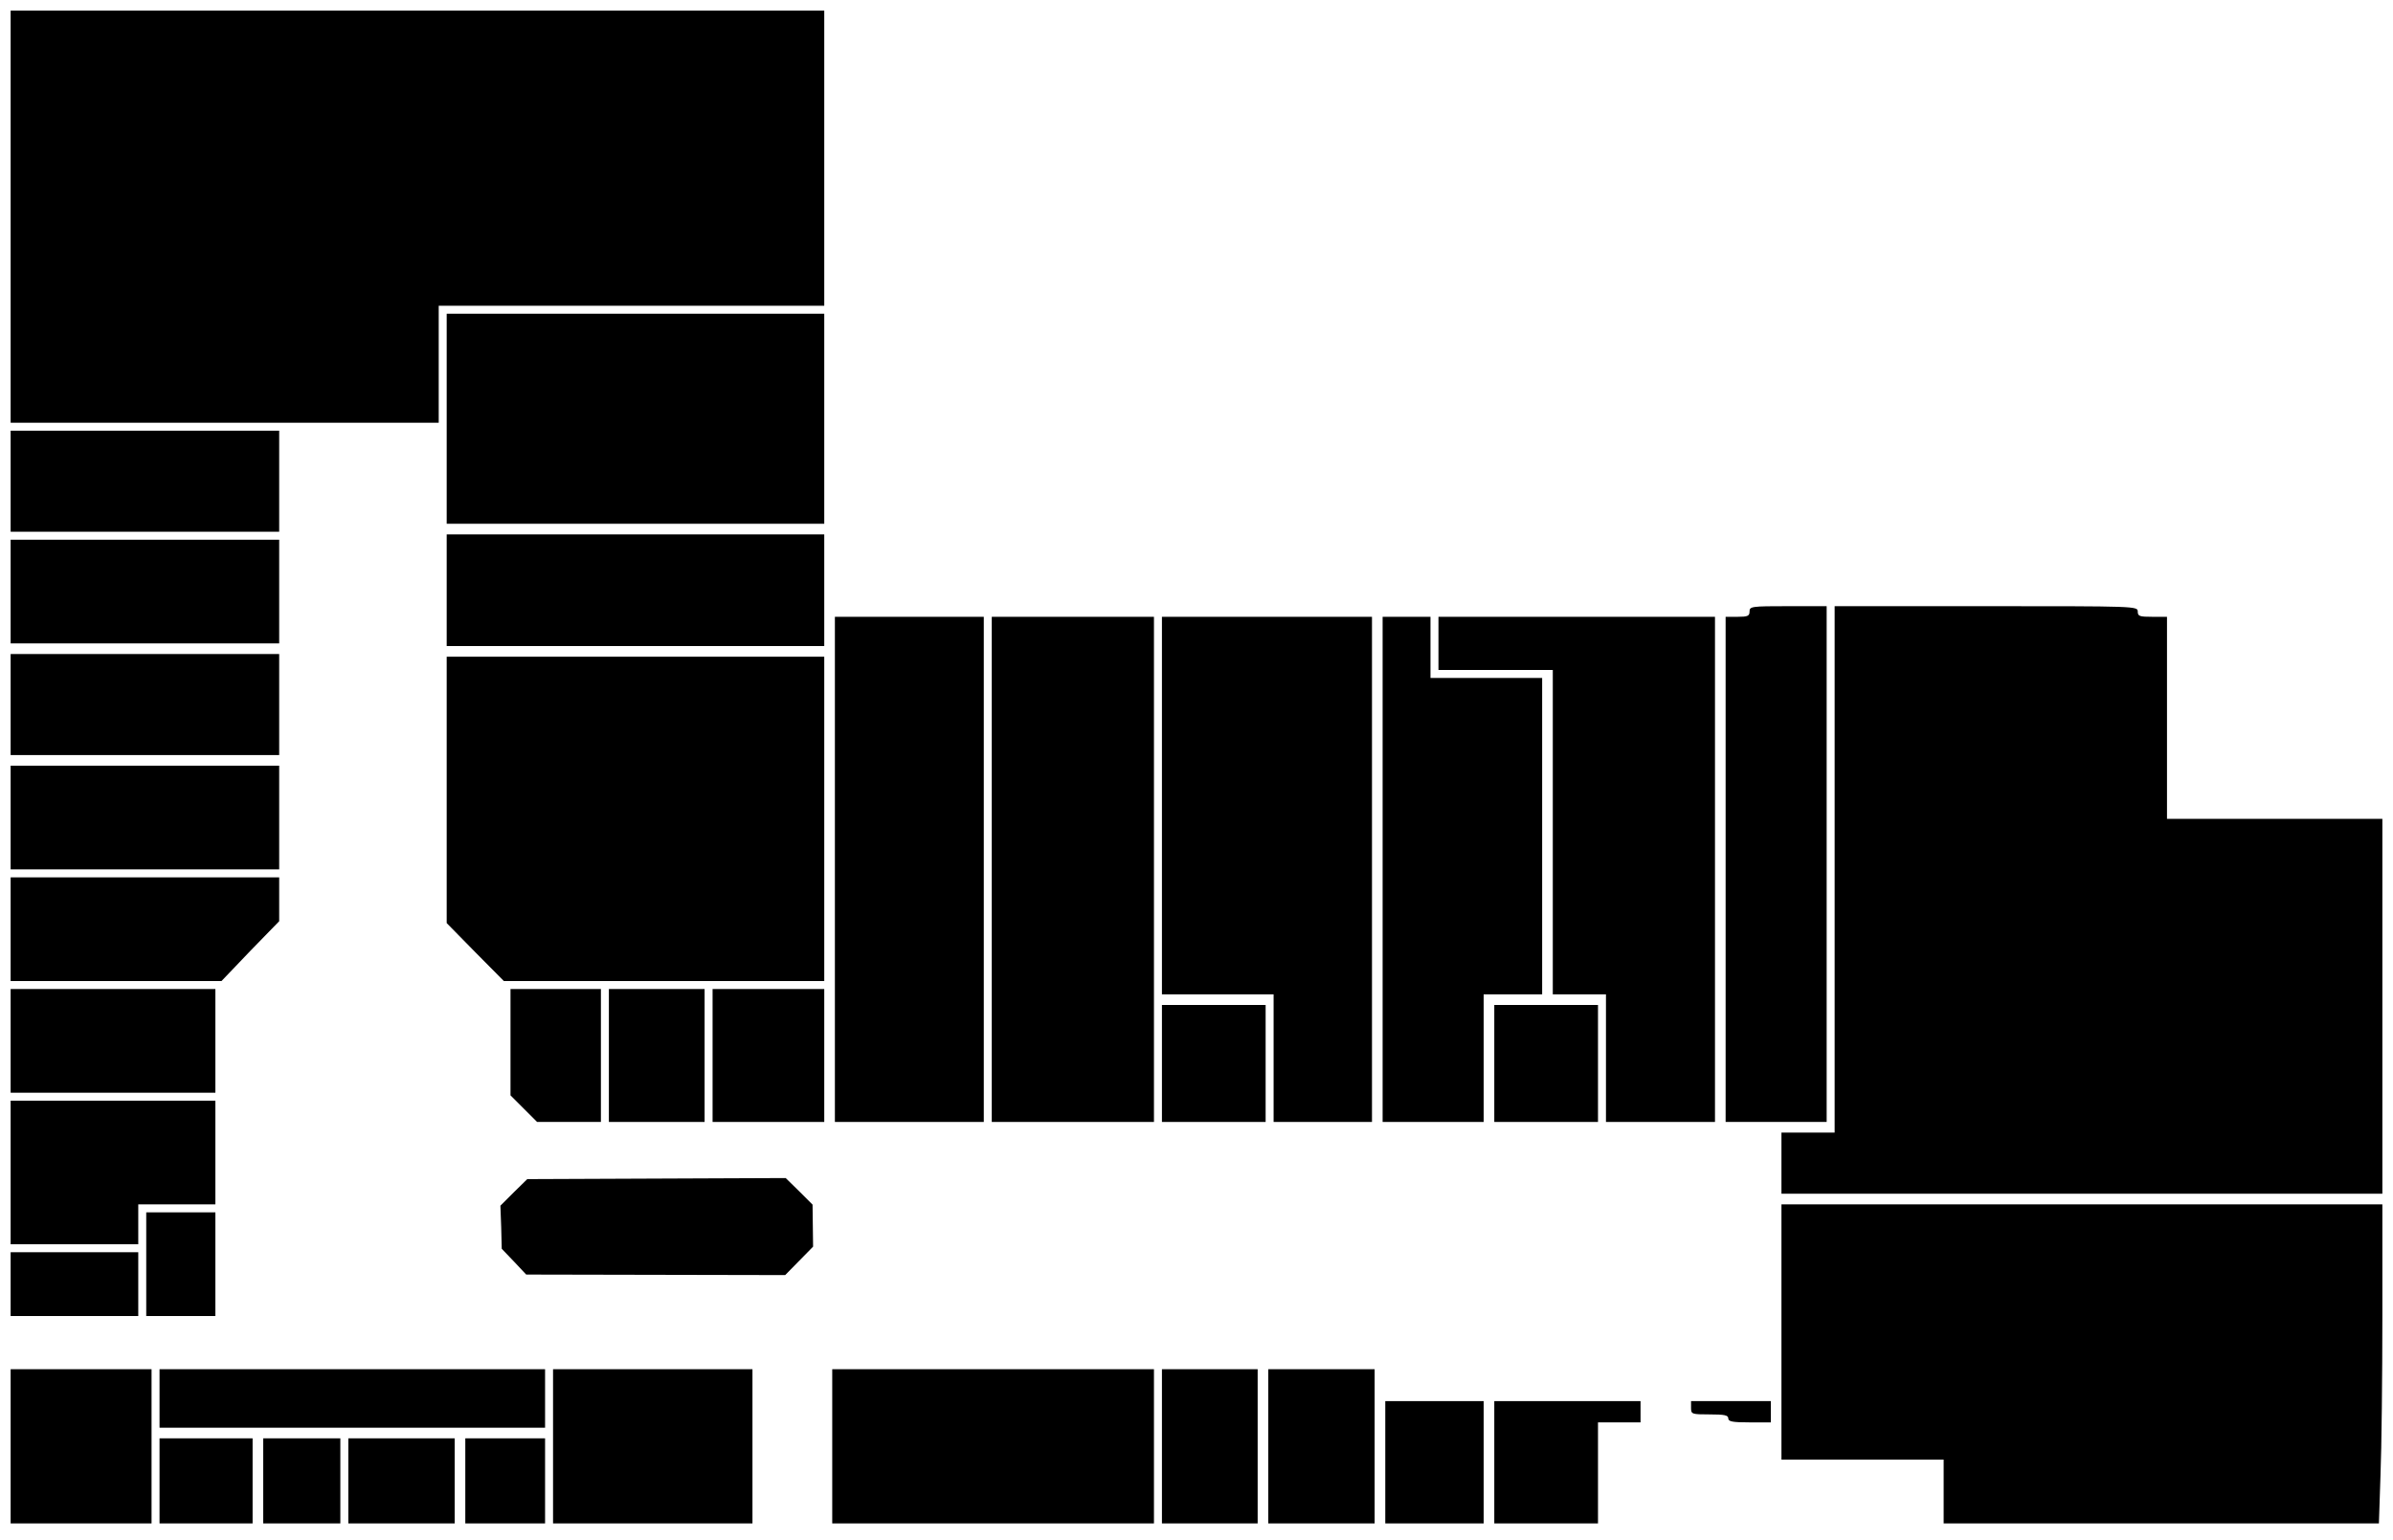
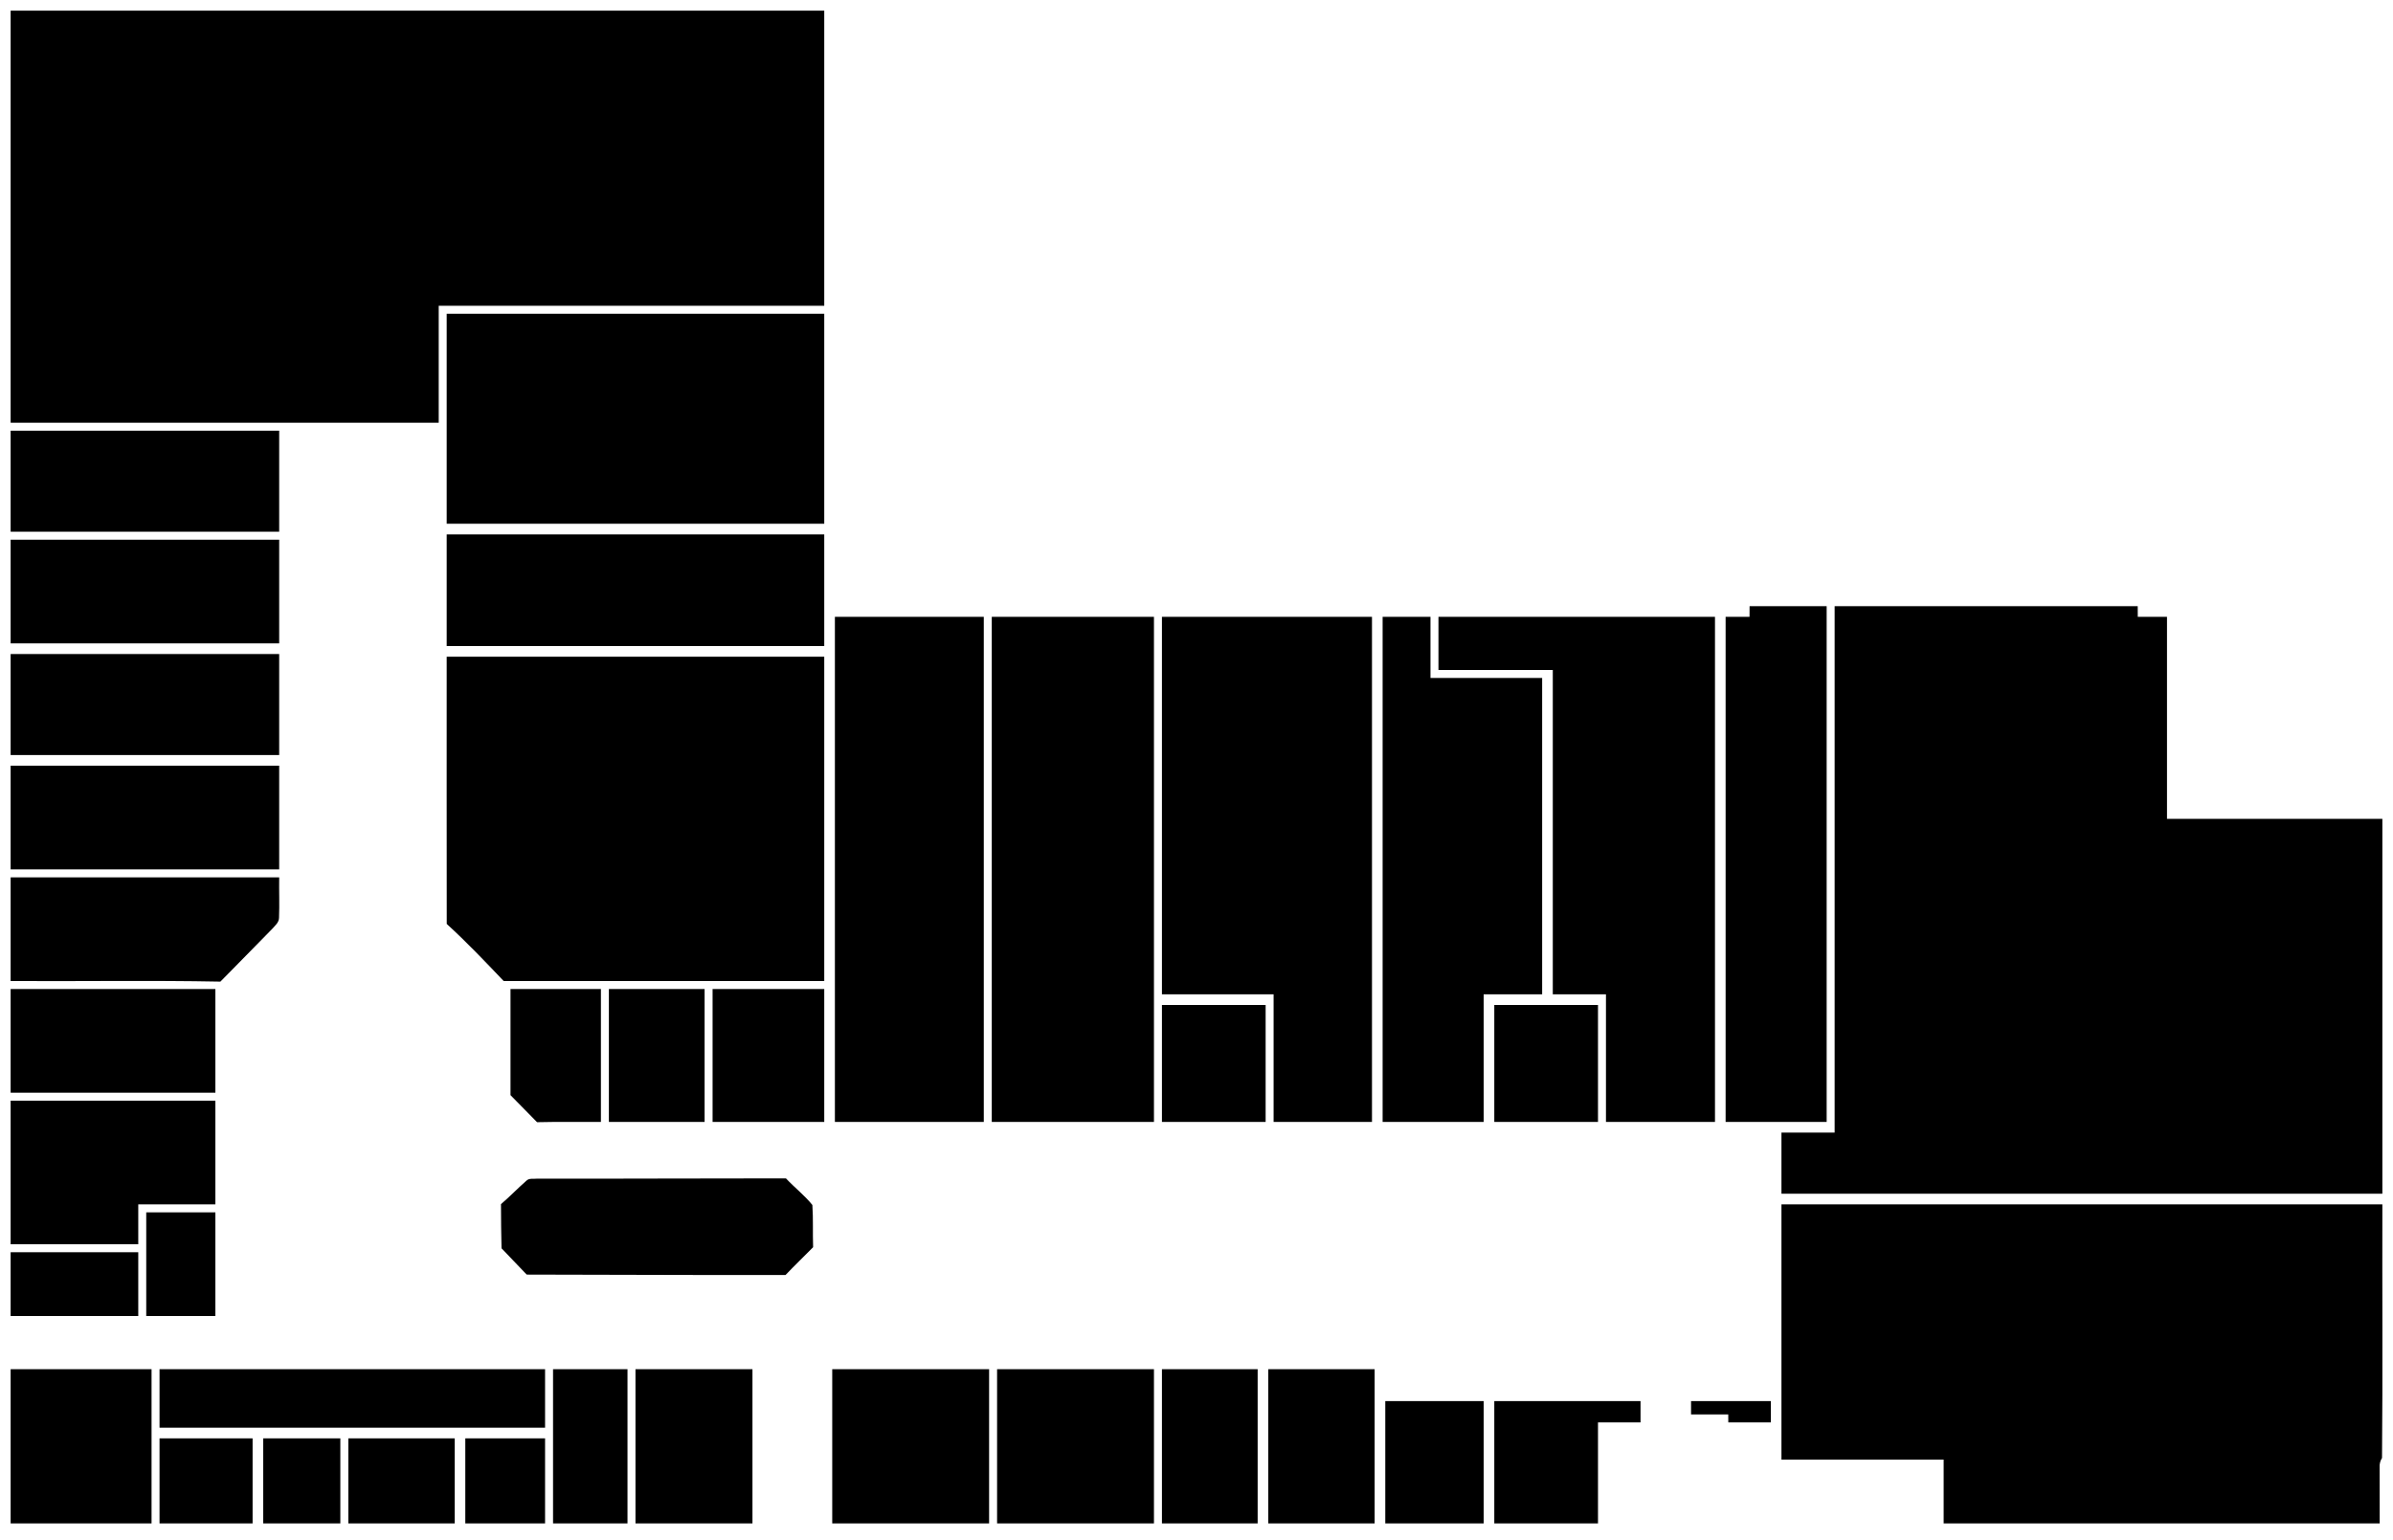
- <svg xmlns="http://www.w3.org/2000/svg" version="1.0" width="900pt" height="579pt" viewBox="0 0 900 579" preserveAspectRatio="xMidYMid meet">
-   <g transform="translate(0,579) scale(0.1,-0.1)" fill="#000000" stroke="none">
-     <path d="M40 4975 l0 -775 805 0 805 0 0 220 0 220 725 0 725 0 0 555 0 555 -1530 0 -1530 0 0 -775z" />
-     <path d="M1680 4215 l0 -395 710 0 710 0 0 395 0 395 -710 0 -710 0 0 -395z" />
-     <path d="M40 3980 l0 -190 505 0 505 0 0 190 0 190 -505 0 -505 0 0 -190z" />
-     <path d="M1680 3570 l0 -210 710 0 710 0 0 210 0 210 -710 0 -710 0 0 -210z" />
-     <path d="M40 3565 l0 -195 505 0 505 0 0 195 0 195 -505 0 -505 0 0 -195z" />
-     <path d="M6580 3490 c0 -17 -7 -20 -45 -20 l-45 0 0 -950 0 -950 190 0 190 0 0 970 0 970 -145 0 c-138 0 -145 -1 -145 -20z" />
-     <path d="M6900 2520 l0 -990 -100 0 -100 0 0 -115 0 -115 1130 0 1130 0 0 705 0 705 -405 0 -405 0 0 380 0 380 -55 0 c-48 0 -55 2 -55 20 0 20 -7 20 -570 20 l-570 0 0 -990z" />
-     <path d="M3140 2520 l0 -950 280 0 280 0 0 950 0 950 -280 0 -280 0 0 -950z" />
-     <path d="M3730 2520 l0 -950 305 0 305 0 0 950 0 950 -305 0 -305 0 0 -950z" />
-     <path d="M4370 2760 l0 -710 210 0 210 0 0 -240 0 -240 185 0 185 0 0 950 0 950 -395 0 -395 0 0 -710z" />
-     <path d="M5200 2520 l0 -950 190 0 190 0 0 240 0 240 110 0 110 0 0 595 0 595 -210 0 -210 0 0 115 0 115 -90 0 -90 0 0 -950z" />
-     <path d="M5410 3370 l0 -100 215 0 215 0 0 -610 0 -610 100 0 100 0 0 -240 0 -240 205 0 205 0 0 950 0 950 -520 0 -520 0 0 -100z" />
-     <path d="M40 3140 l0 -190 505 0 505 0 0 190 0 190 -505 0 -505 0 0 -190z" />
-     <path d="M1680 2819 l0 -501 107 -109 108 -109 602 0 603 0 0 610 0 610 -710 0 -710 0 0 -501z" />
-     <path d="M40 2715 l0 -195 505 0 505 0 0 195 0 195 -505 0 -505 0 0 -195z" />
-     <path d="M40 2295 l0 -195 396 0 397 0 108 113 109 112 0 83 0 82 -505 0 -505 0 0 -195z" />
-     <path d="M40 1875 l0 -195 385 0 385 0 0 195 0 195 -385 0 -385 0 0 -195z" />
-     <path d="M1920 1870 l0 -200 50 -50 50 -50 120 0 120 0 0 250 0 250 -170 0 -170 0 0 -200z" />
-     <path d="M2290 1820 l0 -250 180 0 180 0 0 250 0 250 -180 0 -180 0 0 -250z" />
-     <path d="M2680 1820 l0 -250 210 0 210 0 0 250 0 250 -210 0 -210 0 0 -250z" />
-     <path d="M4370 1790 l0 -220 195 0 195 0 0 220 0 220 -195 0 -195 0 0 -220z" />
-     <path d="M5620 1790 l0 -220 195 0 195 0 0 220 0 220 -195 0 -195 0 0 -220z" />
-     <path d="M40 1380 l0 -270 240 0 240 0 0 75 0 75 145 0 145 0 0 195 0 195 -385 0 -385 0 0 -270z" />
-     <path d="M1932 1305 l-50 -50 3 -81 2 -81 46 -48 46 -49 487 -1 487 -1 53 54 52 53 -1 79 -1 79 -50 50 -51 50 -486 -2 -486 -2 -51 -50z" />
-     <path d="M6700 780 l0 -480 305 0 305 0 0 -120 0 -120 818 0 819 0 6 182 c4 99 7 369 7 600 l0 418 -1130 0 -1130 0 0 -480z" />
-     <path d="M550 1035 l0 -195 130 0 130 0 0 195 0 195 -130 0 -130 0 0 -195z" />
-     <path d="M40 960 l0 -120 240 0 240 0 0 120 0 120 -240 0 -240 0 0 -120z" />
-     <path d="M40 350 l0 -290 265 0 265 0 0 290 0 290 -265 0 -265 0 0 -290z" />
-     <path d="M600 530 l0 -110 725 0 725 0 0 110 0 110 -725 0 -725 0 0 -110z" />
-     <path d="M2080 350 l0 -290 375 0 375 0 0 290 0 290 -375 0 -375 0 0 -290z" />
-     <path d="M3130 350 l0 -290 605 0 605 0 0 290 0 290 -605 0 -605 0 0 -290z" />
-     <path d="M4370 350 l0 -290 180 0 180 0 0 290 0 290 -180 0 -180 0 0 -290z" />
-     <path d="M4770 350 l0 -290 200 0 200 0 0 290 0 290 -200 0 -200 0 0 -290z" />
-     <path d="M5210 290 l0 -230 185 0 185 0 0 230 0 230 -185 0 -185 0 0 -230z" />
-     <path d="M5620 290 l0 -230 195 0 195 0 0 190 0 190 80 0 80 0 0 40 0 40 -275 0 -275 0 0 -230z" />
-     <path d="M6360 495 c0 -24 2 -25 70 -25 56 0 70 -3 70 -15 0 -12 16 -15 80 -15 l80 0 0 40 0 40 -150 0 -150 0 0 -25z" />
-     <path d="M600 220 l0 -160 175 0 175 0 0 160 0 160 -175 0 -175 0 0 -160z" />
-     <path d="M990 220 l0 -160 145 0 145 0 0 160 0 160 -145 0 -145 0 0 -160z" />
-     <path d="M1310 220 l0 -160 200 0 200 0 0 160 0 160 -200 0 -200 0 0 -160z" />
-     <path d="M1750 220 l0 -160 150 0 150 0 0 160 0 160 -150 0 -150 0 0 -160z" />
+ <svg xmlns="http://www.w3.org/2000/svg" width="900pt" height="579pt" viewBox="0 0 900 579" version="1.1">
+   <g id="#000000ff">
+     <path fill="#000000" opacity="1.00" d=" M 4.00 4.00 C 106.00 4.00 208.00 4.00 310.00 4.00 C 310.00 41.00 310.00 78.00 310.00 115.00 C 261.67 115.00 213.33 115.00 165.00 115.00 C 165.00 129.67 165.00 144.33 165.00 159.00 C 111.33 159.00 57.67 159.00 4.00 159.00 C 4.00 107.33 4.00 55.67 4.00 4.00 Z" />
+     <path fill="#000000" opacity="1.00" d=" M 168.00 118.00 C 215.33 118.00 262.67 118.00 310.00 118.00 C 310.00 144.33 310.00 170.67 310.00 197.00 C 262.67 197.00 215.33 197.00 168.00 197.00 C 168.00 170.67 168.00 144.33 168.00 118.00 Z" />
+     <path fill="#000000" opacity="1.00" d=" M 4.00 162.00 C 37.67 162.00 71.33 162.00 105.00 162.00 C 105.00 174.67 105.00 187.33 105.00 200.00 C 71.33 200.00 37.67 200.00 4.00 200.00 C 4.00 187.33 4.00 174.67 4.00 162.00 Z" />
+     <path fill="#000000" opacity="1.00" d=" M 168.00 201.00 C 215.33 201.00 262.67 201.00 310.00 201.00 C 310.00 215.00 310.00 229.00 310.00 243.00 C 262.67 243.00 215.33 243.00 168.00 243.00 C 168.00 229.00 168.00 215.00 168.00 201.00 Z" />
+     <path fill="#000000" opacity="1.00" d=" M 4.00 203.00 C 37.67 203.00 71.33 203.00 105.00 203.00 C 105.00 216.00 105.00 229.00 105.00 242.00 C 71.33 242.00 37.67 242.00 4.00 242.00 C 4.00 229.00 4.00 216.00 4.00 203.00 Z" />
+     <path fill="#000000" opacity="1.00" d=" M 658.01 228.00 C 667.67 228.00 677.33 228.00 687.00 228.00 C 687.00 292.67 687.00 357.33 687.00 422.00 C 674.33 422.00 661.67 422.00 649.00 422.00 C 649.00 358.67 649.00 295.33 649.00 232.00 C 651.99 232.00 654.99 232.00 657.99 232.00 C 657.99 230.66 657.99 229.33 658.01 228.00 Z" />
+     <path fill="#000000" opacity="1.00" d=" M 690.00 228.00 C 728.00 228.00 766.00 228.00 803.99 228.00 C 803.99 229.33 803.99 230.66 804.01 232.00 C 807.66 232.00 811.33 232.00 815.00 232.00 C 815.00 257.33 815.00 282.67 815.00 308.00 C 842.00 308.00 869.00 308.00 896.00 308.00 C 896.00 355.00 896.00 402.00 896.00 449.00 C 820.67 449.00 745.33 449.00 670.00 449.00 C 670.00 441.33 670.00 433.67 670.00 426.00 C 676.66 426.00 683.33 426.00 690.00 426.00 C 690.00 360.00 690.00 294.00 690.00 228.00 Z" />
+     <path fill="#000000" opacity="1.00" d=" M 314.00 232.00 C 332.67 232.00 351.33 232.00 370.00 232.00 C 370.00 295.33 370.00 358.67 370.00 422.00 C 351.33 422.00 332.67 422.00 314.00 422.00 C 314.00 358.67 314.00 295.33 314.00 232.00 Z" />
+     <path fill="#000000" opacity="1.00" d=" M 373.00 232.00 C 393.33 232.00 413.67 232.00 434.00 232.00 C 434.00 295.33 434.00 358.67 434.00 422.00 C 413.67 422.00 393.33 422.00 373.00 422.00 C 373.00 358.67 373.00 295.33 373.00 232.00 Z" />
+     <path fill="#000000" opacity="1.00" d=" M 437.00 232.00 C 463.33 232.00 489.67 232.00 516.00 232.00 C 516.00 295.33 516.00 358.67 516.00 422.00 C 503.67 422.00 491.33 422.00 479.00 422.00 C 479.00 406.00 479.00 390.00 479.00 374.00 C 465.00 374.00 451.00 374.00 437.00 374.00 C 437.00 326.67 437.00 279.33 437.00 232.00 Z" />
+     <path fill="#000000" opacity="1.00" d=" M 520.00 232.00 C 526.00 232.00 532.00 232.00 538.00 232.00 C 538.00 239.67 538.00 247.33 538.00 255.00 C 552.00 255.00 566.00 255.00 580.00 255.00 C 580.00 294.67 580.00 334.33 580.00 374.00 C 572.66 374.00 565.33 374.00 558.00 374.00 C 558.00 390.00 558.00 406.00 558.00 422.00 C 545.33 422.00 532.67 422.00 520.00 422.00 C 520.00 358.67 520.00 295.33 520.00 232.00 Z" />
+     <path fill="#000000" opacity="1.00" d=" M 541.00 232.00 C 575.67 232.00 610.33 232.00 645.00 232.00 C 645.00 295.33 645.00 358.67 645.00 422.00 C 631.33 422.00 617.67 422.00 604.00 422.00 C 604.00 406.00 604.00 390.00 604.00 374.00 C 597.33 374.00 590.67 374.00 584.00 374.00 C 584.00 333.33 584.00 292.67 584.00 252.00 C 569.67 252.00 555.33 252.00 541.00 252.00 C 541.00 245.33 541.00 238.67 541.00 232.00 Z" />
+     <path fill="#000000" opacity="1.00" d=" M 4.00 246.00 C 37.67 246.00 71.33 246.00 105.00 246.00 C 105.00 258.67 105.00 271.33 105.00 284.00 C 71.33 284.00 37.67 284.00 4.00 284.00 C 4.00 271.33 4.00 258.67 4.00 246.00 Z" />
+     <path fill="#000000" opacity="1.00" d=" M 168.00 247.00 C 215.33 247.00 262.67 247.00 310.00 247.00 C 310.00 287.67 310.00 328.33 310.00 369.00 C 269.81 369.00 229.62 369.01 189.43 368.99 C 182.47 361.68 175.49 354.33 168.02 347.53 C 167.97 314.02 168.01 280.51 168.00 247.00 Z" />
+     <path fill="#000000" opacity="1.00" d=" M 4.00 288.00 C 37.67 288.00 71.33 288.00 105.00 288.00 C 105.00 301.00 105.00 314.00 105.00 327.00 C 71.33 327.00 37.67 327.00 4.00 327.00 C 4.00 314.00 4.00 301.00 4.00 288.00 Z" />
+     <path fill="#000000" opacity="1.00" d=" M 4.00 330.00 C 37.67 330.00 71.33 330.00 105.00 330.00 C 104.92 335.06 105.15 340.13 104.94 345.20 C 104.93 346.96 103.45 348.15 102.38 349.37 C 95.87 355.97 89.42 362.63 82.89 369.22 C 56.60 368.71 30.30 369.15 4.00 369.00 C 4.00 356.00 4.00 343.00 4.00 330.00 Z" />
+     <path fill="#000000" opacity="1.00" d=" M 4.00 372.00 C 29.67 372.00 55.33 372.00 81.00 372.00 C 81.00 385.00 81.00 398.00 81.00 411.00 C 55.33 411.00 29.67 411.00 4.00 411.00 C 4.00 398.00 4.00 385.00 4.00 372.00 Z" />
+     <path fill="#000000" opacity="1.00" d=" M 192.00 372.00 C 203.33 372.00 214.67 372.00 226.00 372.00 C 226.00 388.67 226.00 405.33 226.00 422.00 C 218.00 422.05 209.99 421.89 201.99 422.09 C 198.64 418.72 195.33 415.31 192.00 411.92 C 192.00 398.61 192.00 385.31 192.00 372.00 Z" />
+     <path fill="#000000" opacity="1.00" d=" M 229.00 372.00 C 241.00 372.00 253.00 372.00 265.00 372.00 C 265.00 388.67 265.00 405.33 265.00 422.00 C 253.00 422.00 241.00 422.00 229.00 422.00 C 229.00 405.33 229.00 388.67 229.00 372.00 Z" />
+     <path fill="#000000" opacity="1.00" d=" M 268.00 372.00 C 282.00 372.00 296.00 372.00 310.00 372.00 C 310.00 388.67 310.00 405.33 310.00 422.00 C 296.00 422.00 282.00 422.00 268.00 422.00 C 268.00 405.33 268.00 388.67 268.00 372.00 Z" />
+     <path fill="#000000" opacity="1.00" d=" M 437.00 378.00 C 450.00 378.00 463.00 378.00 476.00 378.00 C 476.00 392.67 476.00 407.33 476.00 422.00 C 463.00 422.00 450.00 422.00 437.00 422.00 C 437.00 407.33 437.00 392.67 437.00 378.00 Z" />
+     <path fill="#000000" opacity="1.00" d=" M 562.00 378.00 C 575.00 378.00 588.00 378.00 601.00 378.00 C 601.00 392.67 601.00 407.33 601.00 422.00 C 588.00 422.00 575.00 422.00 562.00 422.00 C 562.00 407.33 562.00 392.67 562.00 378.00 Z" />
+     <path fill="#000000" opacity="1.00" d=" M 4.00 414.00 C 29.67 414.00 55.33 414.00 81.00 414.00 C 81.00 427.00 81.00 440.00 81.00 453.00 C 71.33 453.00 61.67 453.00 52.00 453.00 C 52.00 458.00 52.00 463.00 52.00 468.00 C 36.00 468.00 20.00 468.00 4.00 468.00 C 4.00 450.00 4.00 432.00 4.00 414.00 Z" />
+     <path fill="#000000" opacity="1.00" d=" M 198.05 444.03 C 199.10 443.06 200.68 443.49 201.97 443.33 C 233.18 443.39 264.38 443.20 295.59 443.22 C 298.80 446.66 302.58 449.56 305.53 453.23 C 305.89 458.51 305.62 463.81 305.81 469.11 C 302.36 472.60 298.83 476.01 295.44 479.56 C 262.99 479.66 230.54 479.42 198.09 479.41 C 194.92 476.12 191.75 472.84 188.62 469.52 C 188.52 463.98 188.39 458.45 188.42 452.91 C 191.75 450.08 194.77 446.90 198.05 444.03 Z" />
+     <path fill="#000000" opacity="1.00" d=" M 670.00 453.00 C 745.33 453.00 820.67 453.00 896.00 453.00 C 895.91 484.79 896.17 516.59 895.87 548.38 C 895.18 549.48 894.88 550.68 894.97 551.98 C 895.00 558.98 895.00 565.99 895.00 573.00 C 840.33 573.00 785.67 573.00 731.00 573.00 C 731.00 565.00 731.00 557.00 731.00 549.00 C 710.67 549.00 690.33 549.00 670.00 549.00 C 670.00 517.00 670.00 485.00 670.00 453.00 Z" />
+     <path fill="#000000" opacity="1.00" d=" M 55.00 456.00 C 63.67 456.00 72.33 456.00 81.00 456.00 C 81.00 469.00 81.00 482.00 81.00 495.00 C 72.33 495.00 63.67 495.00 55.00 495.00 C 55.00 482.00 55.00 469.00 55.00 456.00 Z" />
+     <path fill="#000000" opacity="1.00" d=" M 4.00 471.00 C 20.00 471.00 36.00 471.00 52.00 471.00 C 52.00 479.00 52.00 487.00 52.00 495.00 C 36.00 495.00 20.00 495.00 4.00 495.00 C 4.00 487.00 4.00 479.00 4.00 471.00 Z" />
+     <path fill="#000000" opacity="1.00" d=" M 4.00 515.00 C 21.67 515.00 39.33 515.00 57.00 515.00 C 57.00 534.33 57.00 553.67 57.00 573.00 C 39.33 573.00 21.67 573.00 4.00 573.00 C 4.00 553.67 4.00 534.33 4.00 515.00 Z" />
+     <path fill="#000000" opacity="1.00" d=" M 60.00 515.00 C 108.33 515.00 156.67 515.00 205.00 515.00 C 205.00 522.33 205.00 529.66 205.00 537.00 C 156.67 537.00 108.33 537.00 60.00 537.00 C 60.00 529.66 60.00 522.33 60.00 515.00 Z" />
+     <path fill="#000000" opacity="1.00" d=" M 208.00 515.00 C 217.33 515.00 226.67 515.00 236.00 515.00 C 236.00 534.33 236.00 553.67 236.00 573.00 C 226.67 573.00 217.33 573.00 208.00 573.00 C 208.00 553.67 208.00 534.33 208.00 515.00 Z" />
+     <path fill="#000000" opacity="1.00" d=" M 239.00 515.00 C 253.67 515.00 268.33 515.00 283.00 515.00 C 283.00 534.33 283.00 553.67 283.00 573.00 C 268.33 573.00 253.67 573.00 239.00 573.00 C 239.00 553.67 239.00 534.33 239.00 515.00 Z" />
+     <path fill="#000000" opacity="1.00" d=" M 313.00 515.00 C 332.67 515.00 352.33 515.00 372.00 515.00 C 372.00 534.33 372.00 553.67 372.00 573.00 C 352.33 573.00 332.67 573.00 313.00 573.00 C 313.00 553.67 313.00 534.33 313.00 515.00 Z" />
+     <path fill="#000000" opacity="1.00" d=" M 375.00 515.00 C 394.67 515.00 414.33 515.00 434.00 515.00 C 434.00 534.33 434.00 553.67 434.00 573.00 C 414.33 573.00 394.67 573.00 375.00 573.00 C 375.00 553.67 375.00 534.33 375.00 515.00 Z" />
+     <path fill="#000000" opacity="1.00" d=" M 437.00 515.00 C 449.00 515.00 461.00 515.00 473.00 515.00 C 473.00 534.33 473.00 553.67 473.00 573.00 C 461.00 573.00 449.00 573.00 437.00 573.00 C 437.00 553.67 437.00 534.33 437.00 515.00 Z" />
+     <path fill="#000000" opacity="1.00" d=" M 477.00 515.00 C 490.33 515.00 503.67 515.00 517.00 515.00 C 517.00 534.33 517.00 553.67 517.00 573.00 C 503.67 573.00 490.33 573.00 477.00 573.00 C 477.00 553.67 477.00 534.33 477.00 515.00 Z" />
+     <path fill="#000000" opacity="1.00" d=" M 521.00 527.00 C 533.33 527.00 545.67 527.00 558.00 527.00 C 558.00 542.33 558.00 557.67 558.00 573.00 C 545.67 573.00 533.33 573.00 521.00 573.00 C 521.00 557.67 521.00 542.33 521.00 527.00 Z" />
+     <path fill="#000000" opacity="1.00" d=" M 562.00 527.00 C 580.33 527.00 598.67 527.00 617.00 527.00 C 616.99 529.66 617.00 532.33 617.00 535.00 C 611.66 535.00 606.33 535.00 601.00 535.00 C 601.00 547.67 601.00 560.33 601.00 573.00 C 588.00 573.00 575.00 573.00 562.00 573.00 C 562.00 557.67 562.00 542.33 562.00 527.00 Z" />
+     <path fill="#000000" opacity="1.00" d=" M 636.00 527.00 C 646.00 527.00 656.00 527.00 666.00 527.00 C 665.99 529.66 665.99 532.33 666.00 535.00 C 660.67 535.00 655.34 535.00 650.01 535.00 C 650.01 534.25 649.99 532.75 649.99 532.00 C 645.32 532.00 640.66 532.00 636.00 532.00 C 635.99 530.33 635.99 528.66 636.00 527.00 Z" />
+     <path fill="#000000" opacity="1.00" d=" M 60.00 541.00 C 71.67 541.00 83.33 541.00 95.00 541.00 C 95.00 551.67 95.00 562.33 95.00 573.00 C 83.33 573.00 71.67 573.00 60.00 573.00 C 60.00 562.33 60.00 551.67 60.00 541.00 Z" />
+     <path fill="#000000" opacity="1.00" d=" M 99.00 541.00 C 108.67 541.00 118.33 541.00 128.00 541.00 C 128.00 551.67 128.00 562.33 128.00 573.00 C 118.33 573.00 108.67 573.00 99.00 573.00 C 99.00 562.33 99.00 551.67 99.00 541.00 Z" />
+     <path fill="#000000" opacity="1.00" d=" M 131.00 541.00 C 144.33 541.00 157.67 541.00 171.00 541.00 C 171.00 551.67 171.00 562.33 171.00 573.00 C 157.67 573.00 144.33 573.00 131.00 573.00 C 131.00 562.33 131.00 551.67 131.00 541.00 Z" />
+     <path fill="#000000" opacity="1.00" d=" M 175.00 541.00 C 185.00 541.00 195.00 541.00 205.00 541.00 C 205.00 551.67 205.00 562.33 205.00 573.00 C 195.00 573.00 185.00 573.00 175.00 573.00 C 175.00 562.33 175.00 551.67 175.00 541.00 Z" />
  </g>
</svg>
